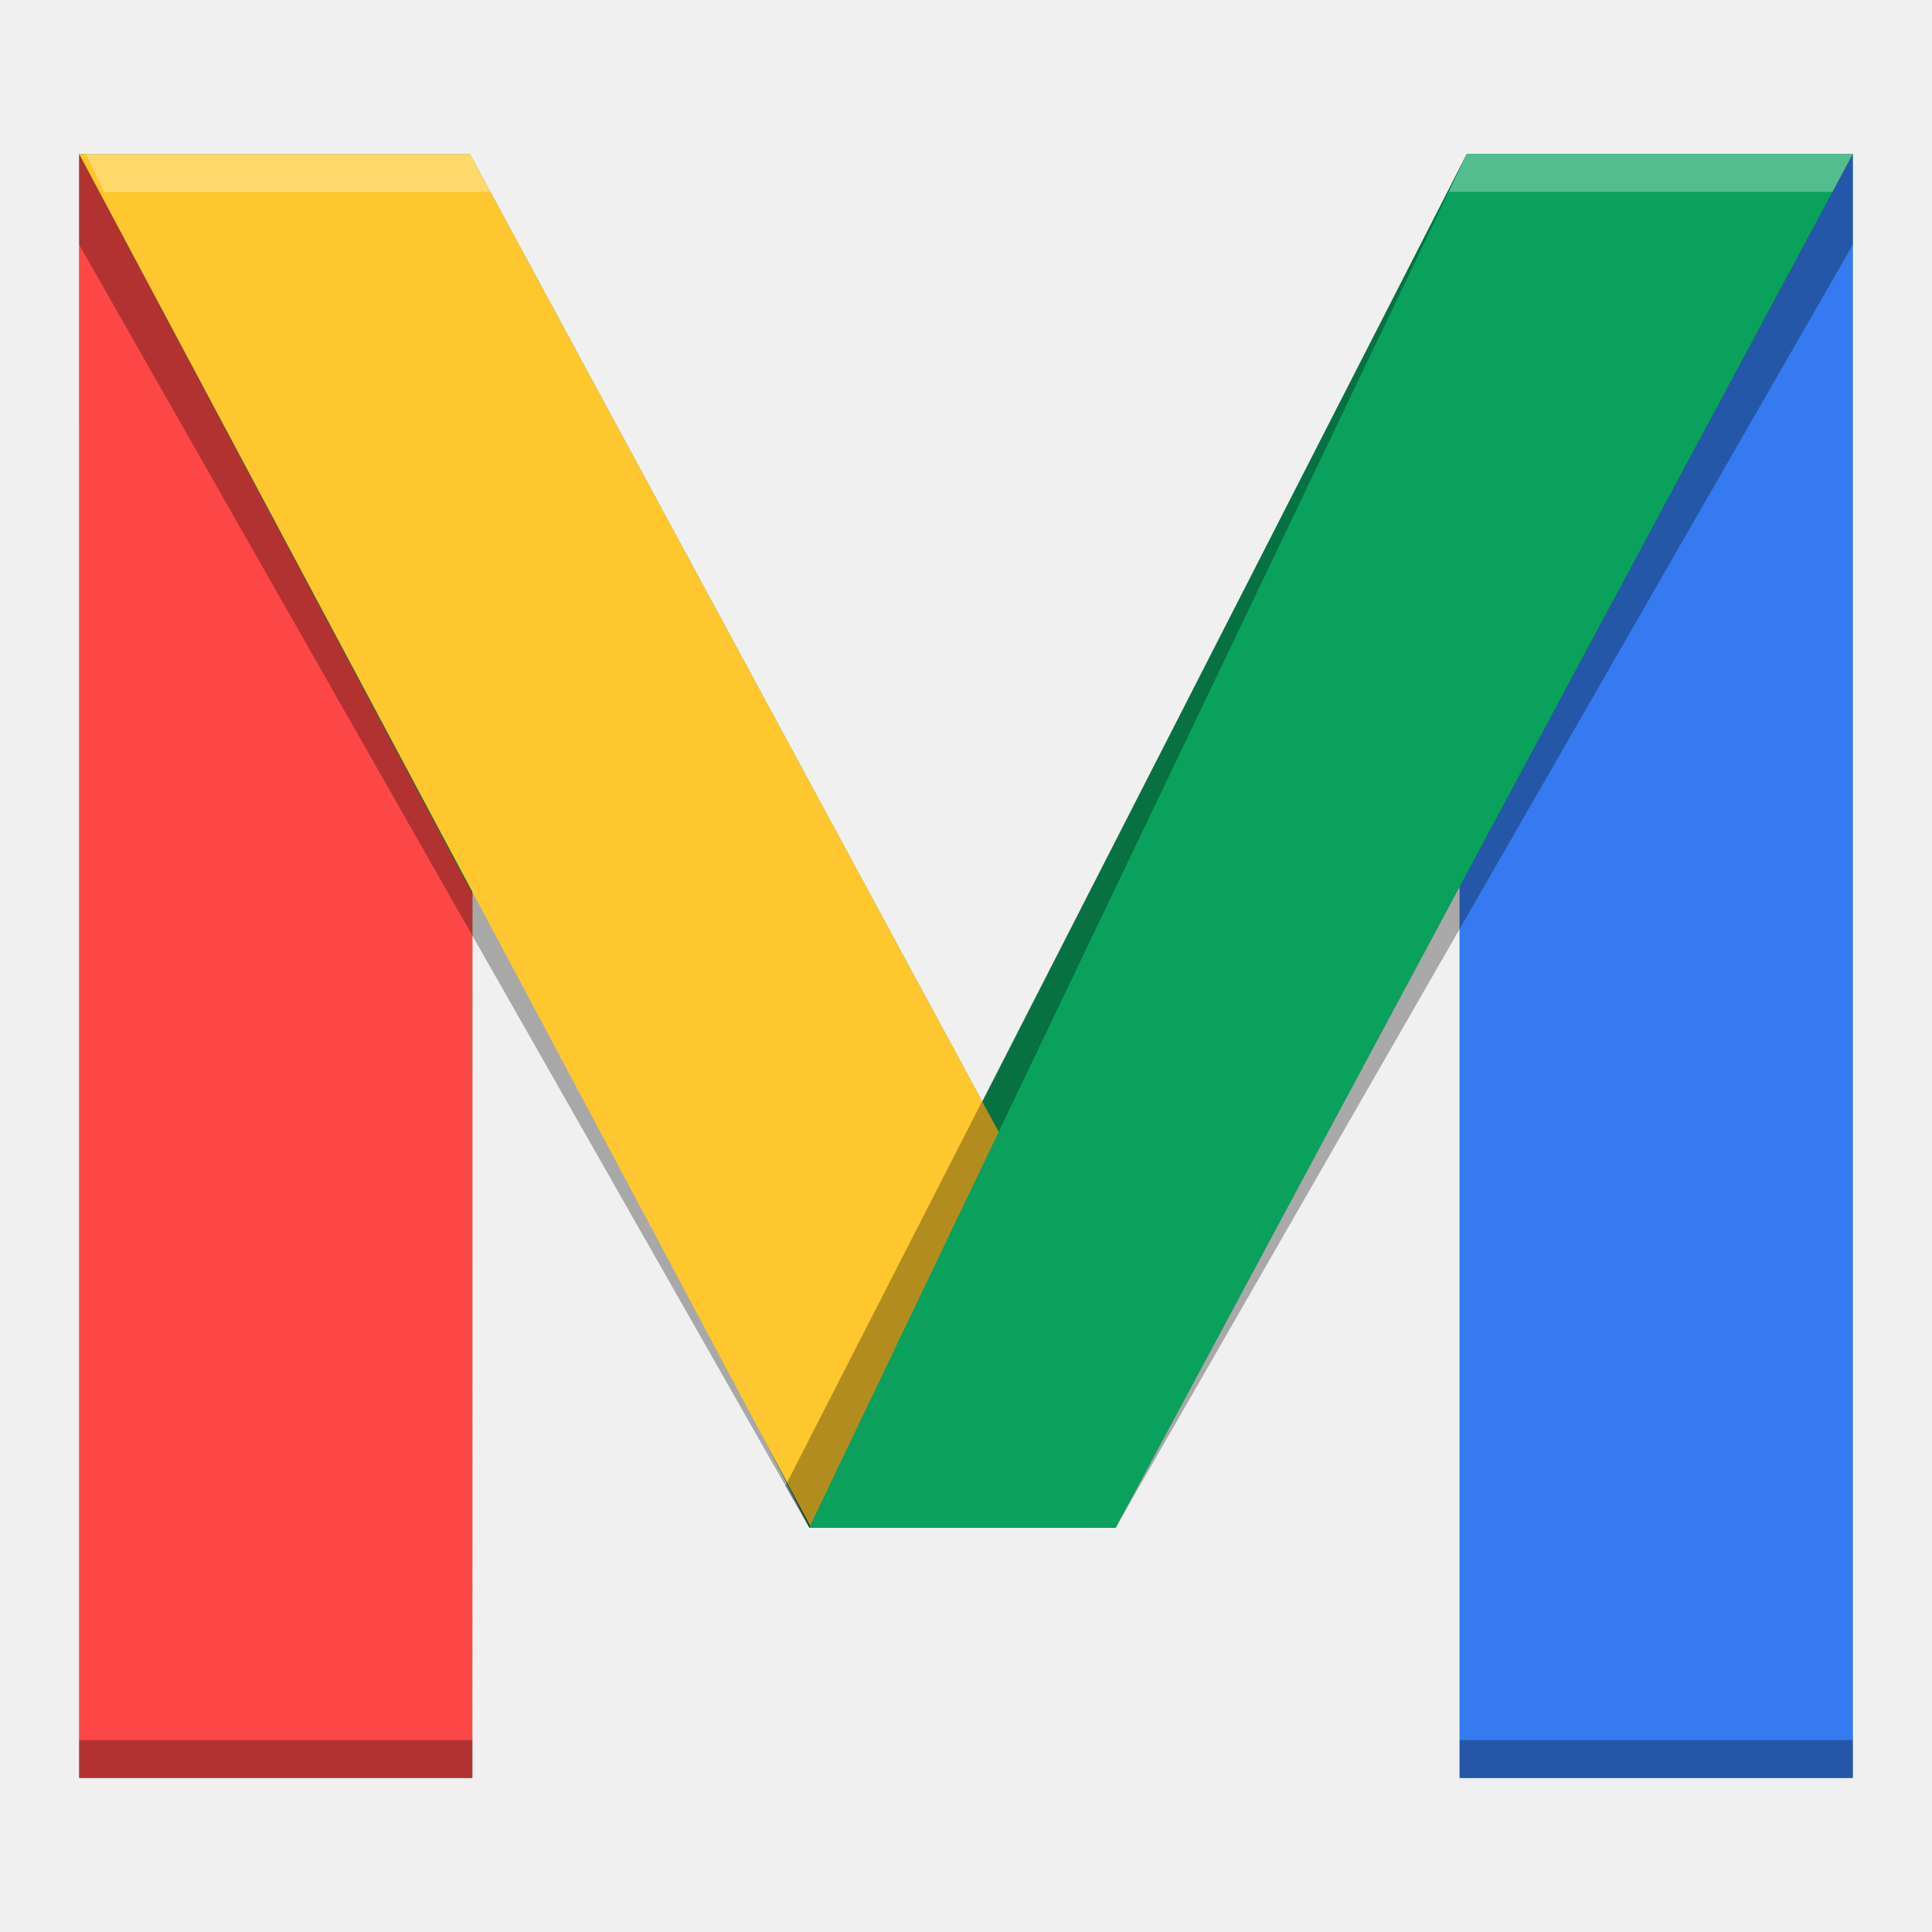
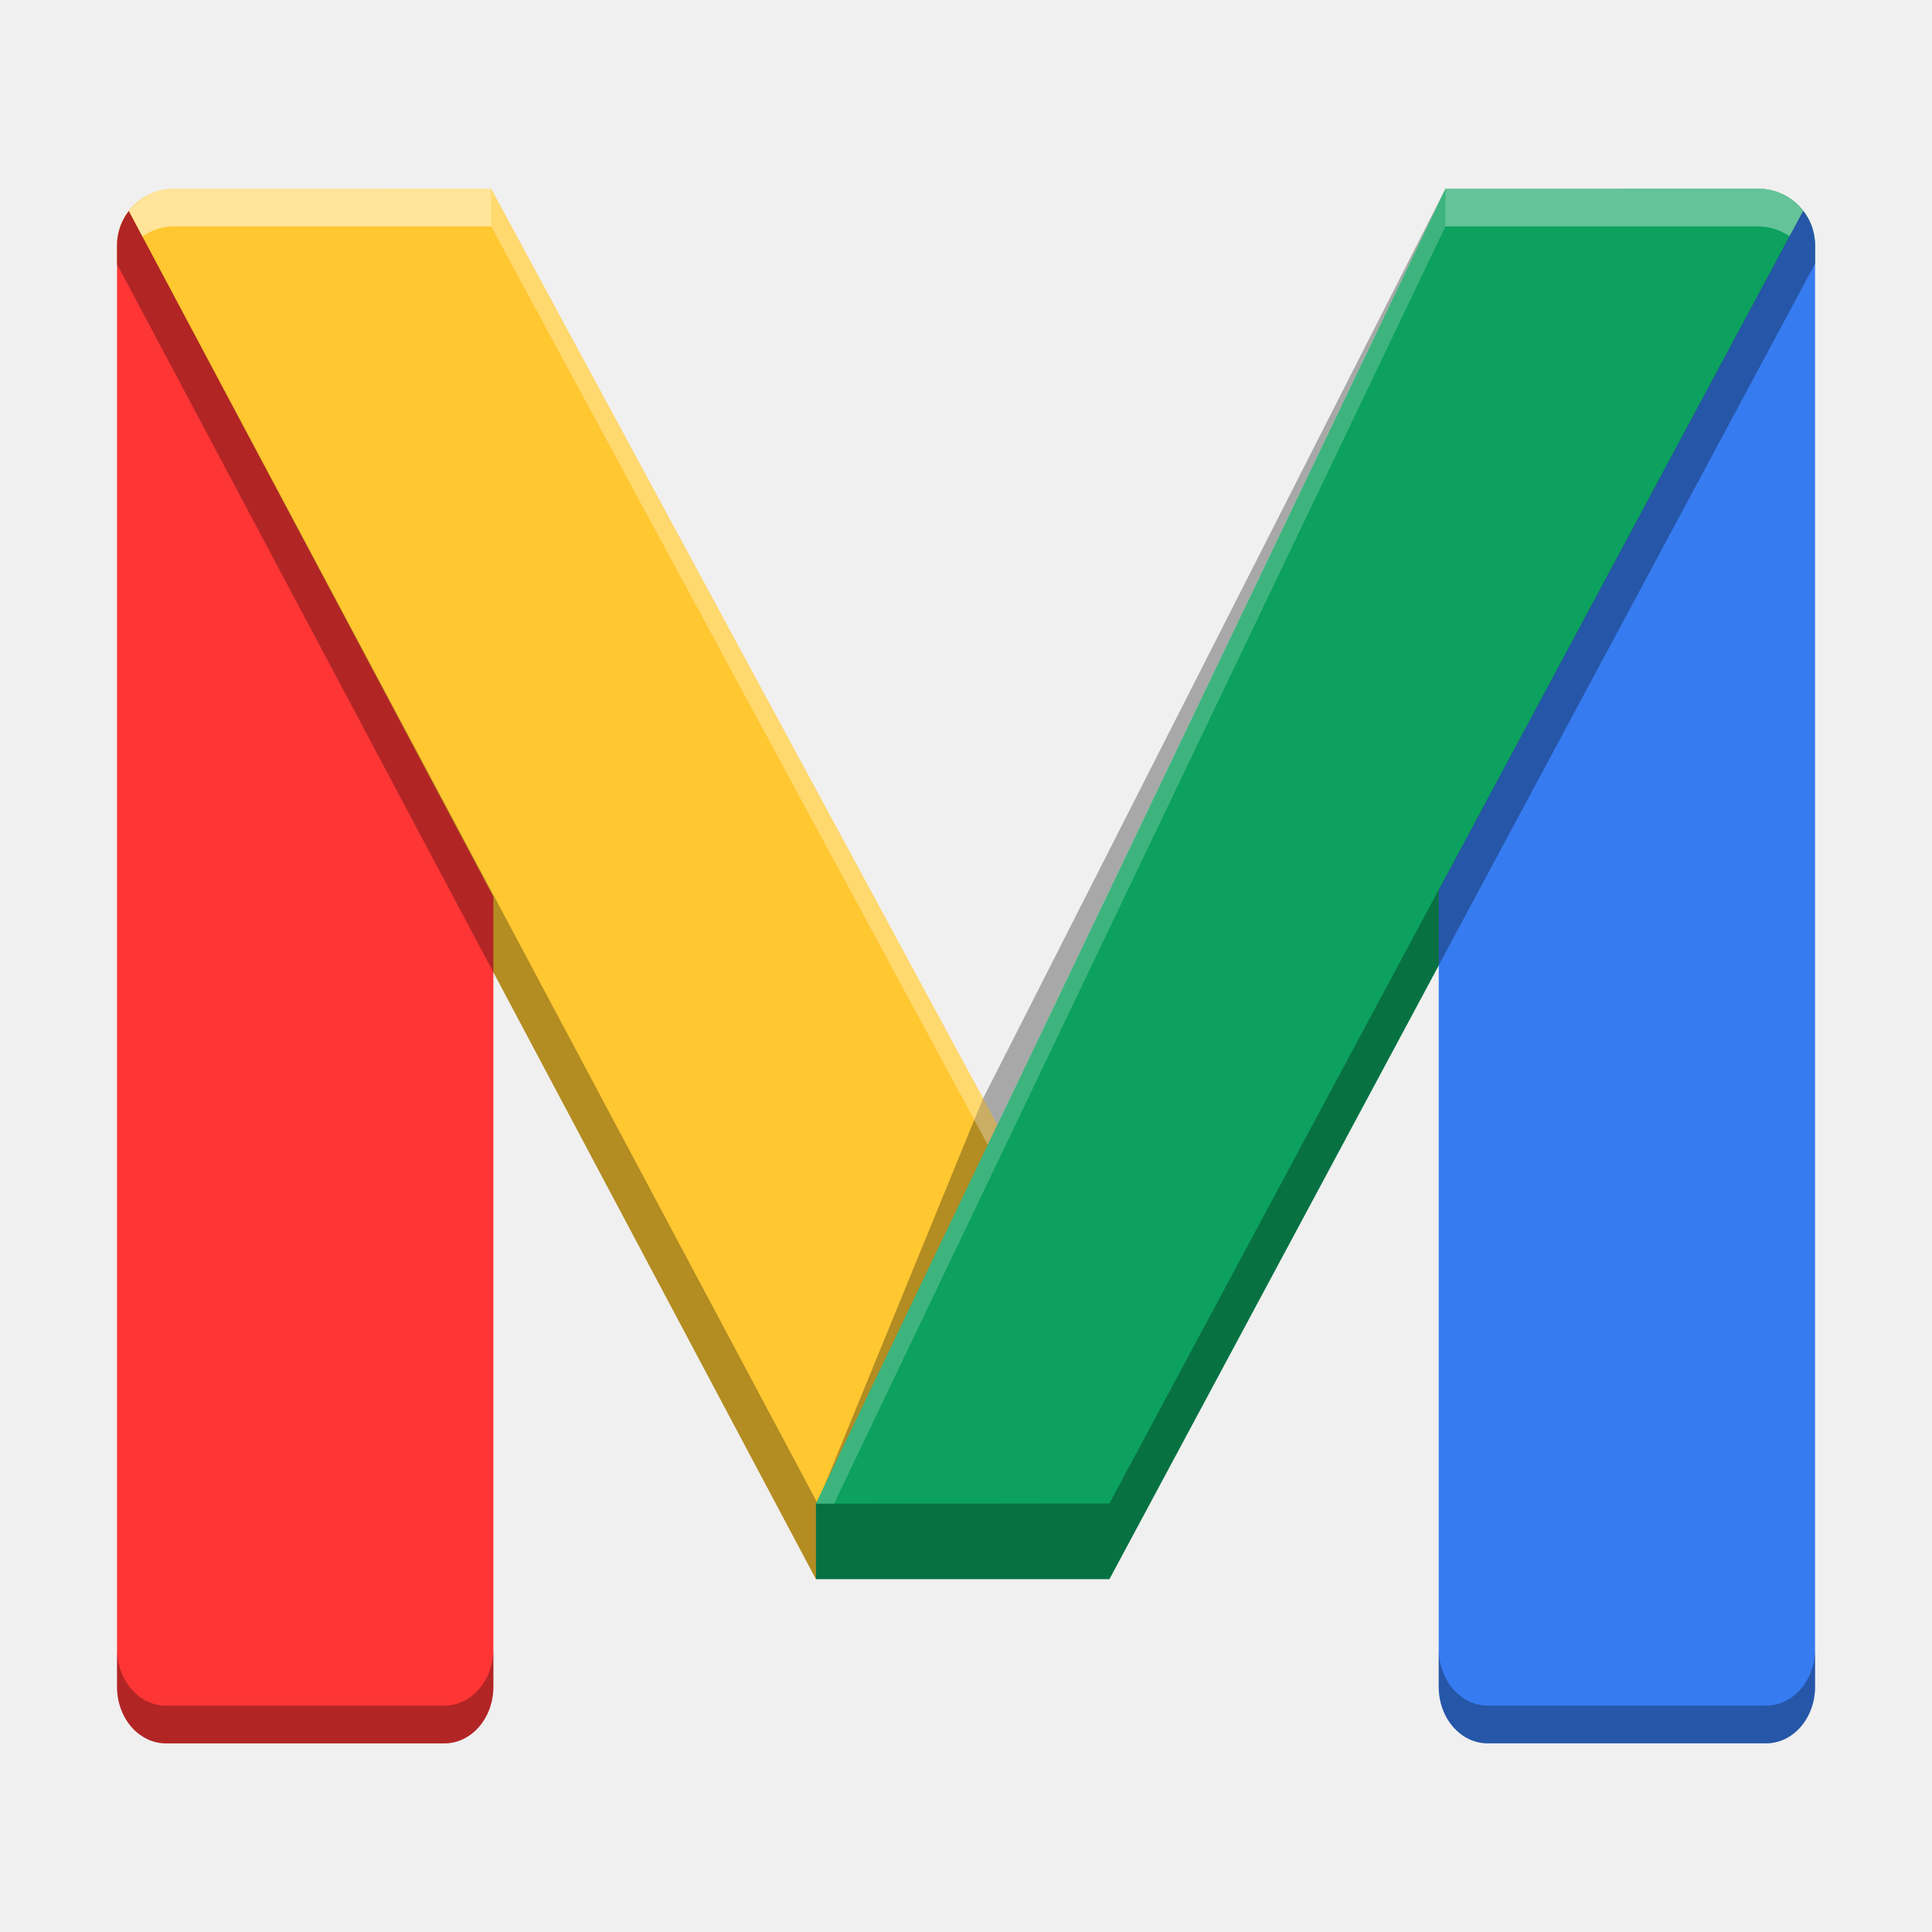
<svg xmlns="http://www.w3.org/2000/svg" version="1.1" viewBox="0 0 512 512">
-   <g transform="matrix(.82456 0 0 .82456 755.17 138.75)">
-     <path d="m-890.38 403.14h126.33v-293.27l108.28 212.81h98.509l110.54-226.35v306.81h126.33v-521.87h-124.08l-155.66 304.55-164.68-304.55h-125.58z" fill="#0aa15c" />
-     <path d="m-320.38-118.74-126.33 215.07v306.81h126.33z" fill="#357af0" />
-     <path d="m-655.76 322.68h98.509l236.87-412.26v-29.147l-124.08 29.147z" fill="#000201" opacity=".3" />
-     <path d="m-764.04 403.14h-126.33v-521.87l126.36 237.74z" fill="#fd4747" />
-     <path d="m-591.07 220.02-64.688 102.65-234.62-412.26v-29.147l125.88 17.809z" opacity=".3" />
-     <path d="m-591.07 202.54-64.205 119.92-235.1-441.19h125.58z" fill="#ffc72e" />
-     <path d="m-444.45-118.73-218.96 427.97 7.652 13.437h98.509l236.87-441.41z" opacity=".3" />
-     <path d="m-655.76 322.68h98.509l236.87-441.41h-124.08z" fill="#0aa15c" />
-   </g>
-   <g>
-     <path d="m125.19 236.87-0.021 224.29h-104.17v10h104.17l0.023-234.29-0.002-0.002zm261.64 224.29v10h104.17v-10h-104.17z" opacity=".3" />
-     <path d="m388.69 40.842-4.753 10h101.69l5.367-10z" fill="#fff" opacity=".3" />
-     <path d="m27.607 50.843-4.753-10h101.69l5.367 10z" fill="#fff" opacity=".3" />
-   </g>
+   <path d="m39.258 51.674c-4.88 2.47-8.246 7.471-8.246 13.334v5l185.22 348.48 51.072-94.849-137.15-253.63z" fill="#ffc730" stroke-width=".789" />
+   <path d="m472.79 51.686-89.735 18.323-166.82 328.48 8e-3 20.001h77.77l187-348.48v-5c0-5.855-3.355-10.849-8.223-13.323z" fill="#0ca15e" stroke-width=".789" />
+   <path d="m477.68 55.67-96.405 164.12v227.28c0.032 8.279 5.812 14.934 12.995 14.934h73.746c7.176 0 12.951-6.644 12.993-14.913v-382.09c0-3.556-1.275-6.773-3.328-9.338z" fill="#367bf0" stroke-width=".789" />
+   <path d="m34.149 55.904c-1.932 2.518-3.124 5.634-3.133 9.065v382.22c0.085 8.225 5.836 14.821 12.985 14.821h73.746c7.202 0 13-6.69 13-15v-209.36z" fill="#fd3535" stroke-width=".789" />
+   <path d="m478.5 56.694-0.643-0.809-94.806 14.123-118.75 248.07-134.15-248.07-90.897-18.335c-4.88 2.47-8.246 7.471-8.246 13.334v5l185.22 348.48h77.77l187-348.58v-4.904c0-3.082-0.928-5.937-2.51-8.315z" opacity=".3" stroke-width=".789" />
+   <path d="m46.012 50.008c-4.862 0-9.122 2.328-11.86 5.893l182.47 342.42 50.689-94.675-137.15-253.63z" fill="#ffc730" stroke-width=".789" />
+   <path d="m264.3 298.09 118.75-248.08-122.53 241.09-43.906 107.22 77.389 0.172 183.85-342.6c-2.738-3.555-6.994-5.877-11.848-5.877z" opacity=".3" stroke-width=".789" />
+   <path d="m383.05 50.008-166.82 348.48h77.77l183.85-342.61c-2.738-3.555-6.994-5.875-11.848-5.875z" fill="#0ca15e" stroke-width=".789" />
+   <path d="m130.75 437.01c0 8.31-5.798 15-13 15h-73.746c-7.149 0-12.9-6.596-12.985-14.821v10c0.085 8.225 5.836 14.821 12.985 14.821h73.746c7.202 0 13-6.69 13-15z" opacity=".3" stroke-width=".789" />
+   <path d="m381.28 437.07v10c0.032 8.279 5.812 14.934 12.995 14.934h73.746c7.183 0 12.963-6.655 12.995-14.934v-10c-0.032 8.279-5.812 14.934-12.995 14.934h-73.746c-7.183 0-12.963-6.655-12.995-14.934z" opacity=".3" stroke-width=".789" />
+   <path d="m383.05 50.008-166.81 348.48h4.787l162.03-338.48h82.959c3.083 0 5.869 1.013 8.234 2.607l3.613-6.732c-2.738-3.555-6.994-5.875-11.848-5.875z" fill="#fff" opacity=".2" stroke-width=".789" />
+   <path d="m46.012 50.008c-4.862 0-9.122 2.328-11.859 5.893l3.59 6.738c2.371-1.609 5.171-2.631 8.27-2.631h84.145l131.6 243.36 2.545-5.284-134.14-248.08z" fill="#fff" opacity=".3" stroke-width=".789" />
+   <path d="m383.05 50.008v10h82.959c3.083 0 5.869 1.013 8.234 2.607l3.613-6.732c-2.738-3.555-6.994-5.875-11.848-5.875z" fill="#fff" opacity=".2" stroke-width=".789" />
+   <path d="m46.012 50.008c-4.862 0-9.122 2.328-11.859 5.893l3.59 6.738c2.371-1.609 5.171-2.631 8.27-2.631h84.145v-10z" fill="#fff" opacity=".3" stroke-width=".789" />
</svg>
